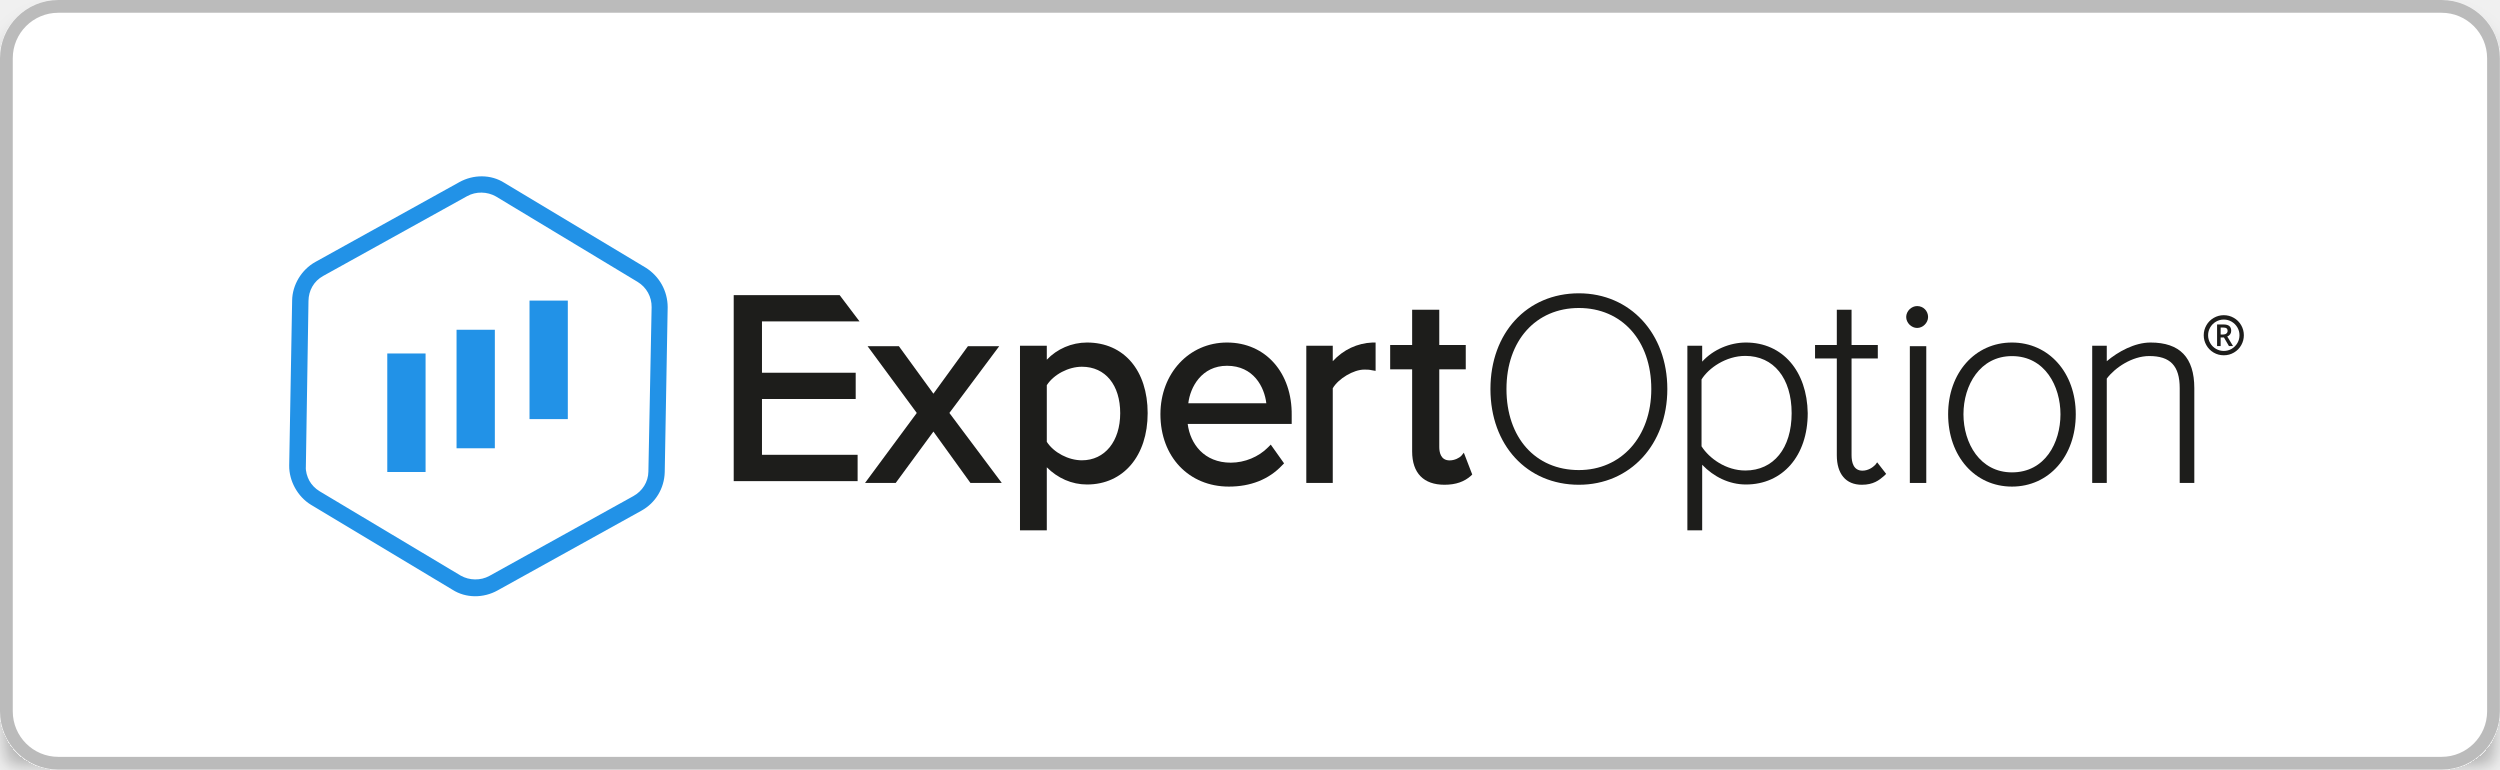
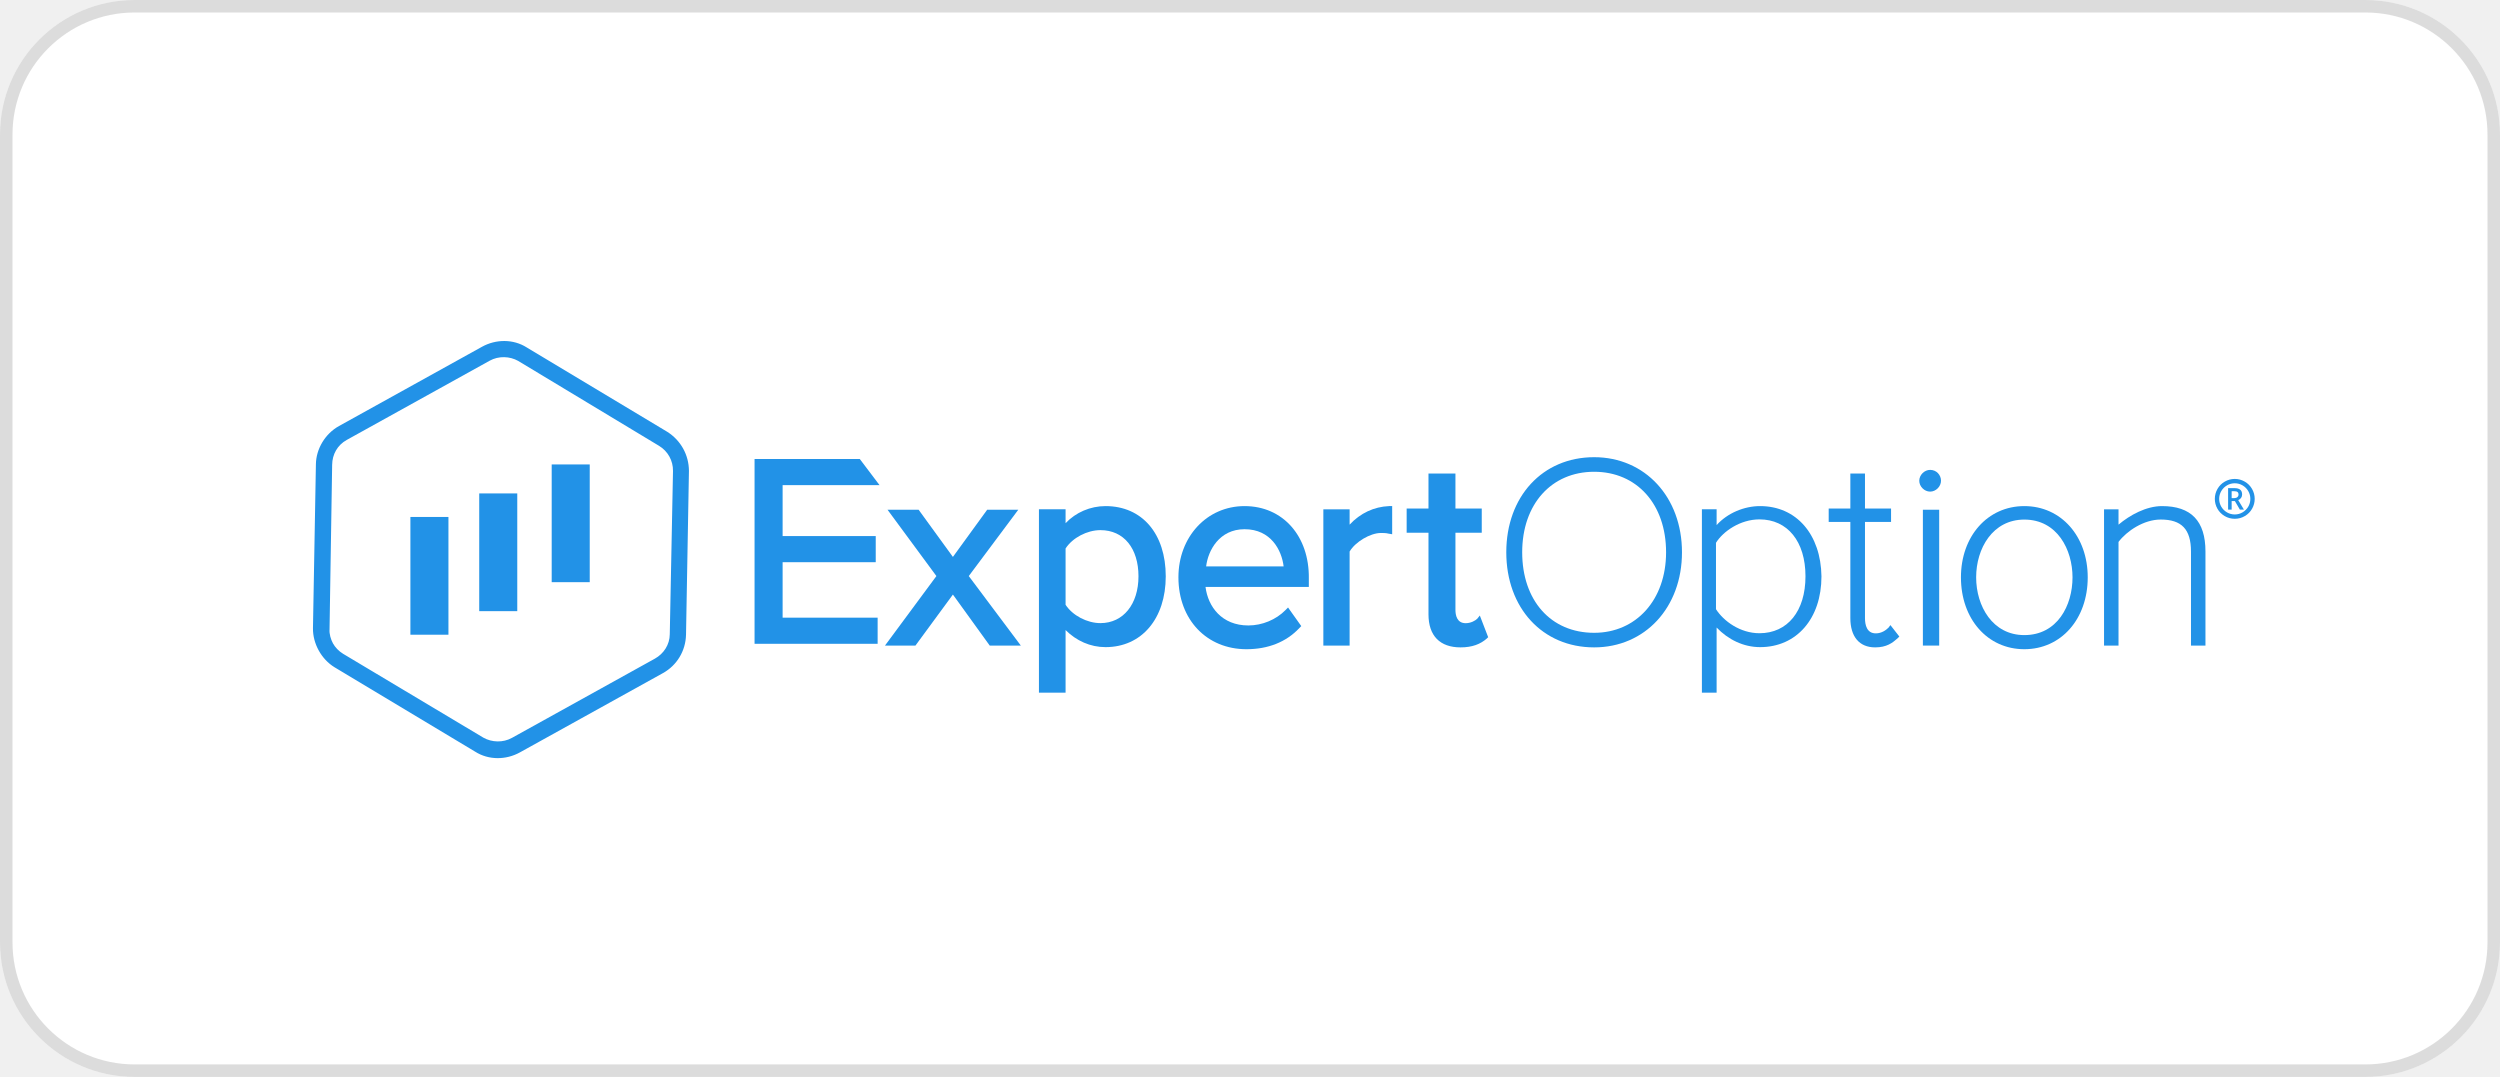
- <svg xmlns="http://www.w3.org/2000/svg" fill="none" viewBox="1 0 85.79 26.41">
-   <g filter="url(#filter0_d_313_2987)">
-     <path d="M1 2C1 0.895 1.895 0 3 0H84.785C85.89 0 86.785 0.895 86.785 2V24.41C86.785 25.515 85.89 26.41 84.785 26.41H3C1.895 26.41 1 25.515 1 24.41V2Z" fill="white" />
-     <path d="M1.219 2C1.219 1.016 2.016 0.219 3 0.219H84.785C85.769 0.219 86.567 1.016 86.567 2V24.41C86.567 25.394 85.769 26.191 84.785 26.191H3C2.016 26.191 1.219 25.394 1.219 24.41V2Z" stroke="#BBBBBB" stroke-width="0.438" />
-   </g>
-   <path fill-rule="evenodd" clip-rule="evenodd" d="M12.091 9.469L17.03 6.731C17.337 6.561 17.721 6.574 18.014 6.739L22.881 9.674C23.185 9.858 23.366 10.185 23.361 10.54L23.25 16.185C23.245 16.54 23.042 16.854 22.735 17.024L17.796 19.762C17.489 19.932 17.104 19.919 16.812 19.754L11.966 16.857C11.814 16.765 11.69 16.632 11.616 16.498C11.541 16.363 11.483 16.169 11.496 16.01L11.586 10.327C11.591 9.972 11.764 9.65 12.091 9.469ZM11.025 10.311L10.924 15.976C10.918 16.507 11.216 17.046 11.671 17.322L16.528 20.238C16.993 20.534 17.593 20.528 18.073 20.262L23.012 17.524C23.493 17.258 23.796 16.763 23.811 16.201L23.912 10.537C23.91 10.261 23.84 9.998 23.712 9.767C23.584 9.537 23.398 9.338 23.166 9.19L18.308 6.274C17.843 5.978 17.243 5.984 16.763 6.25L11.824 8.988C11.344 9.254 11.032 9.779 11.025 10.311Z" fill="#2292E7" />
-   <path fill-rule="evenodd" clip-rule="evenodd" d="M14.29 16.197H15.604V12.13H14.29V16.197Z" fill="#2292E7" />
-   <path fill-rule="evenodd" clip-rule="evenodd" d="M16.667 15.383H17.981V11.316H16.667V15.383Z" fill="#2292E7" />
-   <path fill-rule="evenodd" clip-rule="evenodd" d="M19.171 14.382H20.485V10.315H19.171V14.382Z" fill="#2292E7" />
-   <path fill-rule="evenodd" clip-rule="evenodd" d="M35.289 11.88H34.215L33.031 13.51L31.846 11.88H30.772L32.46 14.171L30.684 16.573H31.737L33.031 14.81L34.302 16.573H35.377L33.579 14.171L35.289 11.88Z" fill="#1D1D1B" />
-   <path fill-rule="evenodd" clip-rule="evenodd" d="M39.441 14.179C39.441 15.141 38.915 15.796 38.127 15.796C37.667 15.796 37.163 15.534 36.922 15.162V13.218C37.163 12.847 37.667 12.585 38.127 12.585C38.937 12.585 39.441 13.218 39.441 14.179ZM38.302 11.754C37.776 11.754 37.273 11.973 36.922 12.344V11.864H36.002V18.199H36.922V16.036C37.295 16.408 37.776 16.626 38.302 16.626C39.55 16.626 40.383 15.643 40.383 14.179C40.383 12.716 39.572 11.754 38.302 11.754Z" fill="#1D1D1B" />
-   <path fill-rule="evenodd" clip-rule="evenodd" d="M41.778 13.838C41.843 13.284 42.235 12.552 43.106 12.552C44.02 12.552 44.39 13.284 44.455 13.838H41.778ZM43.106 11.754C41.8 11.754 40.821 12.818 40.821 14.215C40.821 15.678 41.8 16.698 43.171 16.698C43.911 16.698 44.542 16.454 44.999 15.966L45.064 15.9L44.607 15.257L44.52 15.345C44.194 15.678 43.715 15.877 43.236 15.877C42.322 15.877 41.843 15.235 41.757 14.547H45.326V14.259C45.347 12.796 44.433 11.754 43.106 11.754Z" fill="#1D1D1B" />
-   <path fill-rule="evenodd" clip-rule="evenodd" d="M46.735 12.395V11.865H45.827V16.572H46.735V13.323C46.929 12.992 47.448 12.683 47.816 12.683C47.902 12.683 47.988 12.683 48.075 12.705L48.205 12.727V11.754H48.096C47.578 11.776 47.102 11.997 46.735 12.395Z" fill="#1D1D1B" />
-   <path fill-rule="evenodd" clip-rule="evenodd" d="M51.144 15.645C51.078 15.711 50.922 15.799 50.745 15.799C50.434 15.799 50.39 15.513 50.39 15.337V12.674H51.299V11.838H50.39V10.628H49.459V11.838H48.705V12.674H49.459V15.491C49.459 16.239 49.858 16.635 50.568 16.635C50.967 16.635 51.255 16.525 51.477 16.327L51.521 16.283L51.233 15.535L51.144 15.645Z" fill="#1D1D1B" />
-   <path fill-rule="evenodd" clip-rule="evenodd" d="M57.666 13.35C57.666 14.992 56.633 16.131 55.181 16.131C53.686 16.131 52.696 15.014 52.696 13.35C52.696 11.685 53.708 10.569 55.181 10.569C56.655 10.569 57.666 11.685 57.666 13.35ZM55.181 10.065C53.4 10.065 52.146 11.423 52.146 13.35C52.146 15.277 53.4 16.635 55.181 16.635C56.941 16.635 58.216 15.255 58.216 13.35C58.216 11.444 56.941 10.065 55.181 10.065Z" fill="#1D1D1B" />
-   <path fill-rule="evenodd" clip-rule="evenodd" d="M59.39 13.021C59.633 12.628 60.23 12.213 60.892 12.213C61.864 12.213 62.482 12.978 62.482 14.179C62.482 15.381 61.864 16.146 60.892 16.146C60.23 16.146 59.655 15.731 59.39 15.316V13.021ZM60.914 11.754C60.362 11.754 59.788 11.995 59.412 12.41V11.864H58.904V18.199H59.412V15.949C59.81 16.364 60.34 16.626 60.914 16.626C62.173 16.626 63.034 15.643 63.034 14.179C63.012 12.737 62.173 11.754 60.914 11.754Z" fill="#1D1D1B" />
-   <path fill-rule="evenodd" clip-rule="evenodd" d="M65.351 15.953C65.263 16.041 65.109 16.151 64.912 16.151C64.604 16.151 64.538 15.865 64.538 15.623V12.3H65.439V11.838H64.538V10.628H64.032V11.838H63.285V12.3H64.032V15.623C64.032 16.261 64.34 16.635 64.89 16.635C65.285 16.635 65.483 16.481 65.659 16.327L65.725 16.261L65.417 15.865L65.351 15.953Z" fill="#1D1D1B" />
-   <path fill-rule="evenodd" clip-rule="evenodd" d="M66.538 16.573H67.102V11.88H66.538V16.573Z" fill="#1D1D1B" />
-   <path fill-rule="evenodd" clip-rule="evenodd" d="M66.788 10.503C66.59 10.503 66.413 10.679 66.413 10.878C66.413 11.077 66.59 11.254 66.788 11.254C66.987 11.254 67.164 11.077 67.164 10.878C67.164 10.679 67.009 10.503 66.788 10.503Z" fill="#1D1D1B" />
-   <path fill-rule="evenodd" clip-rule="evenodd" d="M71.707 14.215C71.707 15.19 71.181 16.21 70.042 16.21C68.947 16.21 68.378 15.212 68.378 14.215C68.378 13.217 68.947 12.22 70.042 12.22C71.181 12.22 71.707 13.262 71.707 14.215ZM70.042 11.754C68.772 11.754 67.852 12.796 67.852 14.215C67.852 15.656 68.772 16.698 70.042 16.698C71.312 16.698 72.232 15.656 72.232 14.215C72.232 12.796 71.312 11.754 70.042 11.754Z" fill="#1D1D1B" />
-   <path fill-rule="evenodd" clip-rule="evenodd" d="M74.798 11.754C74.254 11.754 73.688 12.064 73.296 12.395V11.865H72.796V16.572H73.296V12.992C73.579 12.616 74.167 12.218 74.755 12.218C75.473 12.218 75.799 12.55 75.799 13.323V16.572H76.3V13.323C76.3 12.263 75.799 11.754 74.798 11.754Z" fill="#1D1D1B" />
-   <path fill-rule="evenodd" clip-rule="evenodd" d="M30.496 11.03L29.813 10.127H26.178V16.51H30.43V15.607H27.148V13.693H30.364V12.79H27.148V11.03H30.496Z" fill="#1D1D1B" />
-   <path fill-rule="evenodd" clip-rule="evenodd" d="M77.204 11.479H77.294C77.339 11.479 77.374 11.467 77.401 11.444C77.428 11.421 77.442 11.392 77.442 11.356C77.442 11.315 77.43 11.285 77.406 11.267C77.382 11.249 77.344 11.24 77.293 11.24H77.204V11.479ZM77.566 11.353C77.566 11.397 77.554 11.437 77.53 11.471C77.507 11.505 77.473 11.53 77.431 11.547L77.629 11.876H77.489L77.317 11.581H77.204V11.876H77.081V11.134H77.298C77.391 11.134 77.458 11.152 77.501 11.188C77.544 11.224 77.566 11.279 77.566 11.353ZM76.623 11.504C76.623 11.382 76.654 11.268 76.715 11.161C76.776 11.054 76.86 10.97 76.967 10.908C77.073 10.847 77.189 10.816 77.312 10.816C77.434 10.816 77.548 10.846 77.655 10.907C77.762 10.968 77.846 11.052 77.908 11.159C77.969 11.266 78 11.381 78 11.504C78 11.625 77.97 11.738 77.911 11.843C77.852 11.949 77.769 12.034 77.662 12.097C77.555 12.161 77.439 12.192 77.312 12.192C77.185 12.192 77.069 12.161 76.962 12.098C76.855 12.034 76.772 11.95 76.713 11.844C76.653 11.739 76.623 11.625 76.623 11.504ZM76.773 11.504C76.773 11.6 76.797 11.69 76.846 11.774C76.894 11.857 76.96 11.923 77.043 11.971C77.127 12.019 77.216 12.043 77.312 12.043C77.408 12.043 77.498 12.019 77.581 11.971C77.663 11.922 77.729 11.857 77.777 11.775C77.826 11.692 77.85 11.602 77.85 11.504C77.85 11.408 77.826 11.318 77.778 11.236C77.729 11.153 77.664 11.087 77.582 11.039C77.499 10.99 77.409 10.966 77.312 10.966C77.215 10.966 77.126 10.99 77.043 11.038C76.96 11.086 76.895 11.152 76.846 11.234C76.798 11.317 76.773 11.407 76.773 11.504Z" fill="#1D1D1B" />
-   <defs>
-     <filter id="filter0_d_313_2987" x="0.343" y="0" width="87.1" height="27.724" filterUnits="userSpaceOnUse" color-interpolation-filters="sRGB">
-       <feFlood flood-opacity="0" result="BackgroundImageFix" />
-       <feColorMatrix in="SourceAlpha" type="matrix" values="0 0 0 0 0 0 0 0 0 0 0 0 0 0 0 0 0 0 127 0" result="hardAlpha" />
-       <feOffset dy="0.657" />
-       <feGaussianBlur stdDeviation="0.328" />
-       <feComposite in2="hardAlpha" operator="out" />
-       <feColorMatrix type="matrix" values="0 0 0 0 0 0 0 0 0 0 0 0 0 0 0 0 0 0 0.25 0" />
-       <feBlend mode="normal" in2="BackgroundImageFix" result="effect1_dropShadow_313_2987" />
-       <feBlend mode="normal" in="SourceGraphic" in2="effect1_dropShadow_313_2987" result="shape" />
-     </filter>
-   </defs>
+ <svg xmlns="http://www.w3.org/2000/svg" width="130" height="56" viewBox="0 0 130 56" fill="none">
+   <path d="M0 7C0 3.134 3.134 0 7 0H123C126.866 0 130 3.134 130 7V49C130 52.866 126.866 56 123 56H7C3.134 56 0 52.866 0 49V7Z" fill="white" />
+   <path d="M0.325 7C0.325 3.313 3.313 0.325 7 0.325H123C126.686 0.325 129.675 3.313 129.675 7V49C129.675 52.687 126.686 55.675 123 55.675H7C3.314 55.675 0.325 52.687 0.325 49V7Z" stroke="#BBBBBB" stroke-opacity="0.5" stroke-width="0.65" />
+   <path fill-rule="evenodd" clip-rule="evenodd" d="M18.03 22.877L25.465 18.756C25.928 18.499 26.506 18.52 26.946 18.768L34.274 23.186C34.73 23.463 35.003 23.956 34.996 24.489L34.828 32.987C34.822 33.521 34.516 33.993 34.053 34.25L26.619 38.371C26.156 38.627 25.578 38.607 25.137 38.359L17.842 33.998C17.614 33.86 17.428 33.66 17.315 33.457C17.203 33.255 17.116 32.962 17.136 32.724L17.272 24.168C17.278 23.635 17.539 23.15 18.03 22.877ZM16.427 24.145L16.274 32.671C16.265 33.472 16.714 34.283 17.398 34.699L24.71 39.088C25.41 39.533 26.313 39.525 27.036 39.124L34.471 35.003C35.194 34.602 35.651 33.856 35.673 33.011L35.825 24.484C35.822 24.07 35.717 23.674 35.524 23.326C35.331 22.979 35.052 22.679 34.702 22.457L27.39 18.067C26.69 17.623 25.787 17.631 25.064 18.032L17.629 22.153C16.906 22.554 16.436 23.344 16.427 24.145Z" fill="#2292E7" />
+   <path fill-rule="evenodd" clip-rule="evenodd" d="M21.341 33.005H23.319V26.882H21.341V33.005Z" fill="#2292E7" />
+   <path fill-rule="evenodd" clip-rule="evenodd" d="M24.92 31.78H26.898V25.658H24.92V31.78Z" fill="#2292E7" />
+   <path fill-rule="evenodd" clip-rule="evenodd" d="M28.688 30.273H30.666V24.151H28.688V30.273Z" fill="#2292E7" />
+   <path fill-rule="evenodd" clip-rule="evenodd" d="M52.951 26.506H51.334L49.551 28.96L47.768 26.506H46.151L48.693 29.955L46.019 33.57H47.603L49.551 30.917L51.466 33.57H53.083L50.376 29.955L52.951 26.506Z" fill="#2292E7" />
+   <path fill-rule="evenodd" clip-rule="evenodd" d="M59.201 29.968C59.201 31.415 58.41 32.402 57.223 32.402C56.531 32.402 55.773 32.007 55.41 31.448V28.521C55.773 27.962 56.531 27.567 57.223 27.567C58.443 27.567 59.201 28.521 59.201 29.968ZM57.487 26.317C56.696 26.317 55.938 26.646 55.41 27.205V26.482H54.025V36.019H55.41V32.763C55.97 33.322 56.696 33.651 57.487 33.651C59.366 33.651 60.619 32.171 60.619 29.968C60.619 27.765 59.399 26.317 57.487 26.317Z" fill="#2292E7" />
+   <path fill-rule="evenodd" clip-rule="evenodd" d="M62.719 29.454C62.818 28.62 63.407 27.519 64.718 27.519C66.094 27.519 66.65 28.62 66.749 29.454H62.719ZM64.718 26.317C62.752 26.317 61.278 27.919 61.278 30.021C61.278 32.224 62.752 33.759 64.816 33.759C65.93 33.759 66.88 33.392 67.568 32.657L67.666 32.557L66.978 31.59L66.847 31.723C66.356 32.224 65.635 32.524 64.914 32.524C63.538 32.524 62.818 31.556 62.687 30.522H68.059V30.088C68.092 27.886 66.716 26.317 64.718 26.317Z" fill="#2292E7" />
+   <path fill-rule="evenodd" clip-rule="evenodd" d="M70.18 27.282V26.484H68.814V33.57H70.18V28.68C70.473 28.18 71.254 27.715 71.807 27.715C71.937 27.715 72.067 27.715 72.198 27.748L72.393 27.781V26.317H72.23C71.449 26.351 70.733 26.683 70.18 27.282Z" fill="#2292E7" />
+   <path fill-rule="evenodd" clip-rule="evenodd" d="M76.817 32.174C76.717 32.273 76.484 32.406 76.217 32.406C75.749 32.406 75.683 31.975 75.683 31.71V27.702H77.051V26.444H75.683V24.622H74.281V26.444H73.146V27.702H74.281V31.942C74.281 33.068 74.882 33.664 75.95 33.664C76.55 33.664 76.984 33.498 77.318 33.2L77.385 33.134L76.951 32.008L76.817 32.174Z" fill="#2292E7" />
+   <path fill-rule="evenodd" clip-rule="evenodd" d="M86.636 28.719C86.636 31.192 85.08 32.906 82.895 32.906C80.644 32.906 79.154 31.225 79.154 28.719C79.154 26.214 80.677 24.532 82.895 24.532C85.113 24.532 86.636 26.214 86.636 28.719ZM82.895 23.774C80.214 23.774 78.327 25.818 78.327 28.719C78.327 31.62 80.214 33.664 82.895 33.664C85.543 33.664 87.463 31.587 87.463 28.719C87.463 25.851 85.543 23.774 82.895 23.774Z" fill="#2292E7" />
+   <path fill-rule="evenodd" clip-rule="evenodd" d="M89.231 28.225C89.597 27.633 90.494 27.008 91.492 27.008C92.954 27.008 93.885 28.159 93.885 29.968C93.885 31.777 92.954 32.928 91.492 32.928C90.494 32.928 89.63 32.303 89.231 31.678V28.225ZM91.525 26.317C90.694 26.317 89.829 26.679 89.264 27.304V26.482H88.499V36.019H89.264V32.632C89.862 33.257 90.66 33.651 91.525 33.651C93.42 33.651 94.716 32.171 94.716 29.968C94.683 27.797 93.42 26.317 91.525 26.317Z" fill="#2292E7" />
+   <path fill-rule="evenodd" clip-rule="evenodd" d="M98.203 32.637C98.071 32.77 97.839 32.935 97.541 32.935C97.078 32.935 96.979 32.505 96.979 32.141V27.139H98.335V26.444H96.979V24.622H96.218V26.444H95.092V27.139H96.218V32.141C96.218 33.101 96.681 33.664 97.508 33.664C98.104 33.664 98.402 33.432 98.666 33.2L98.766 33.101L98.302 32.505L98.203 32.637Z" fill="#2292E7" />
+   <path fill-rule="evenodd" clip-rule="evenodd" d="M99.99 33.57H100.838V26.506H99.99V33.57Z" fill="#2292E7" />
+   <path fill-rule="evenodd" clip-rule="evenodd" d="M100.367 24.434C100.068 24.434 99.802 24.7 99.802 24.999C99.802 25.298 100.068 25.564 100.367 25.564C100.666 25.564 100.932 25.298 100.932 24.999C100.932 24.7 100.7 24.434 100.367 24.434Z" fill="#2292E7" />
+   <path fill-rule="evenodd" clip-rule="evenodd" d="M107.771 30.021C107.771 31.489 106.98 33.025 105.265 33.025C103.617 33.025 102.76 31.523 102.76 30.021C102.76 28.52 103.617 27.018 105.265 27.018C106.98 27.018 107.771 28.587 107.771 30.021ZM105.265 26.317C103.353 26.317 101.969 27.886 101.969 30.021C101.969 32.19 103.353 33.759 105.265 33.759C107.178 33.759 108.562 32.19 108.562 30.021C108.562 27.886 107.178 26.317 105.265 26.317Z" fill="#2292E7" />
+   <path fill-rule="evenodd" clip-rule="evenodd" d="M112.424 26.317C111.605 26.317 110.753 26.783 110.163 27.282V26.484H109.41V33.57H110.163V28.18C110.589 27.615 111.474 27.016 112.358 27.016C113.439 27.016 113.931 27.515 113.931 28.68V33.57H114.684V28.68C114.684 27.083 113.931 26.317 112.424 26.317Z" fill="#2292E7" />
+   <path fill-rule="evenodd" clip-rule="evenodd" d="M45.736 25.227L44.709 23.868H39.237V33.476H45.637V32.118H40.696V29.235H45.538V27.877H40.696V25.227H45.736Z" fill="#2292E7" />
+   <path fill-rule="evenodd" clip-rule="evenodd" d="M116.046 25.902H116.181C116.248 25.902 116.302 25.885 116.342 25.85C116.383 25.816 116.403 25.771 116.403 25.718C116.403 25.655 116.385 25.61 116.349 25.583C116.313 25.556 116.256 25.543 116.179 25.543H116.046V25.902ZM116.59 25.713C116.59 25.78 116.572 25.839 116.536 25.89C116.501 25.942 116.451 25.98 116.387 26.005L116.685 26.5H116.474L116.215 26.056H116.046V26.5H115.861V25.383H116.187C116.326 25.383 116.428 25.411 116.492 25.465C116.557 25.519 116.59 25.602 116.59 25.713ZM115.171 25.941C115.171 25.757 115.217 25.585 115.309 25.424C115.401 25.263 115.527 25.137 115.688 25.044C115.849 24.951 116.022 24.904 116.207 24.904C116.391 24.904 116.563 24.95 116.724 25.042C116.885 25.134 117.012 25.261 117.104 25.421C117.197 25.582 117.244 25.756 117.244 25.941C117.244 26.122 117.199 26.292 117.11 26.451C117.021 26.61 116.896 26.738 116.735 26.833C116.574 26.929 116.399 26.977 116.207 26.977C116.017 26.977 115.842 26.929 115.681 26.834C115.52 26.739 115.395 26.612 115.306 26.453C115.216 26.294 115.171 26.123 115.171 25.941ZM115.397 25.941C115.397 26.086 115.433 26.221 115.506 26.347C115.579 26.472 115.678 26.571 115.804 26.644C115.929 26.716 116.064 26.752 116.207 26.752C116.353 26.752 116.488 26.716 116.612 26.643C116.736 26.57 116.835 26.472 116.908 26.348C116.981 26.224 117.018 26.088 117.018 25.941C117.018 25.796 116.982 25.661 116.909 25.536C116.836 25.412 116.738 25.313 116.614 25.24C116.49 25.167 116.354 25.13 116.207 25.13C116.062 25.13 115.927 25.167 115.803 25.239C115.679 25.312 115.58 25.41 115.507 25.534C115.434 25.659 115.397 25.794 115.397 25.941Z" fill="#2292E7" />
</svg>
